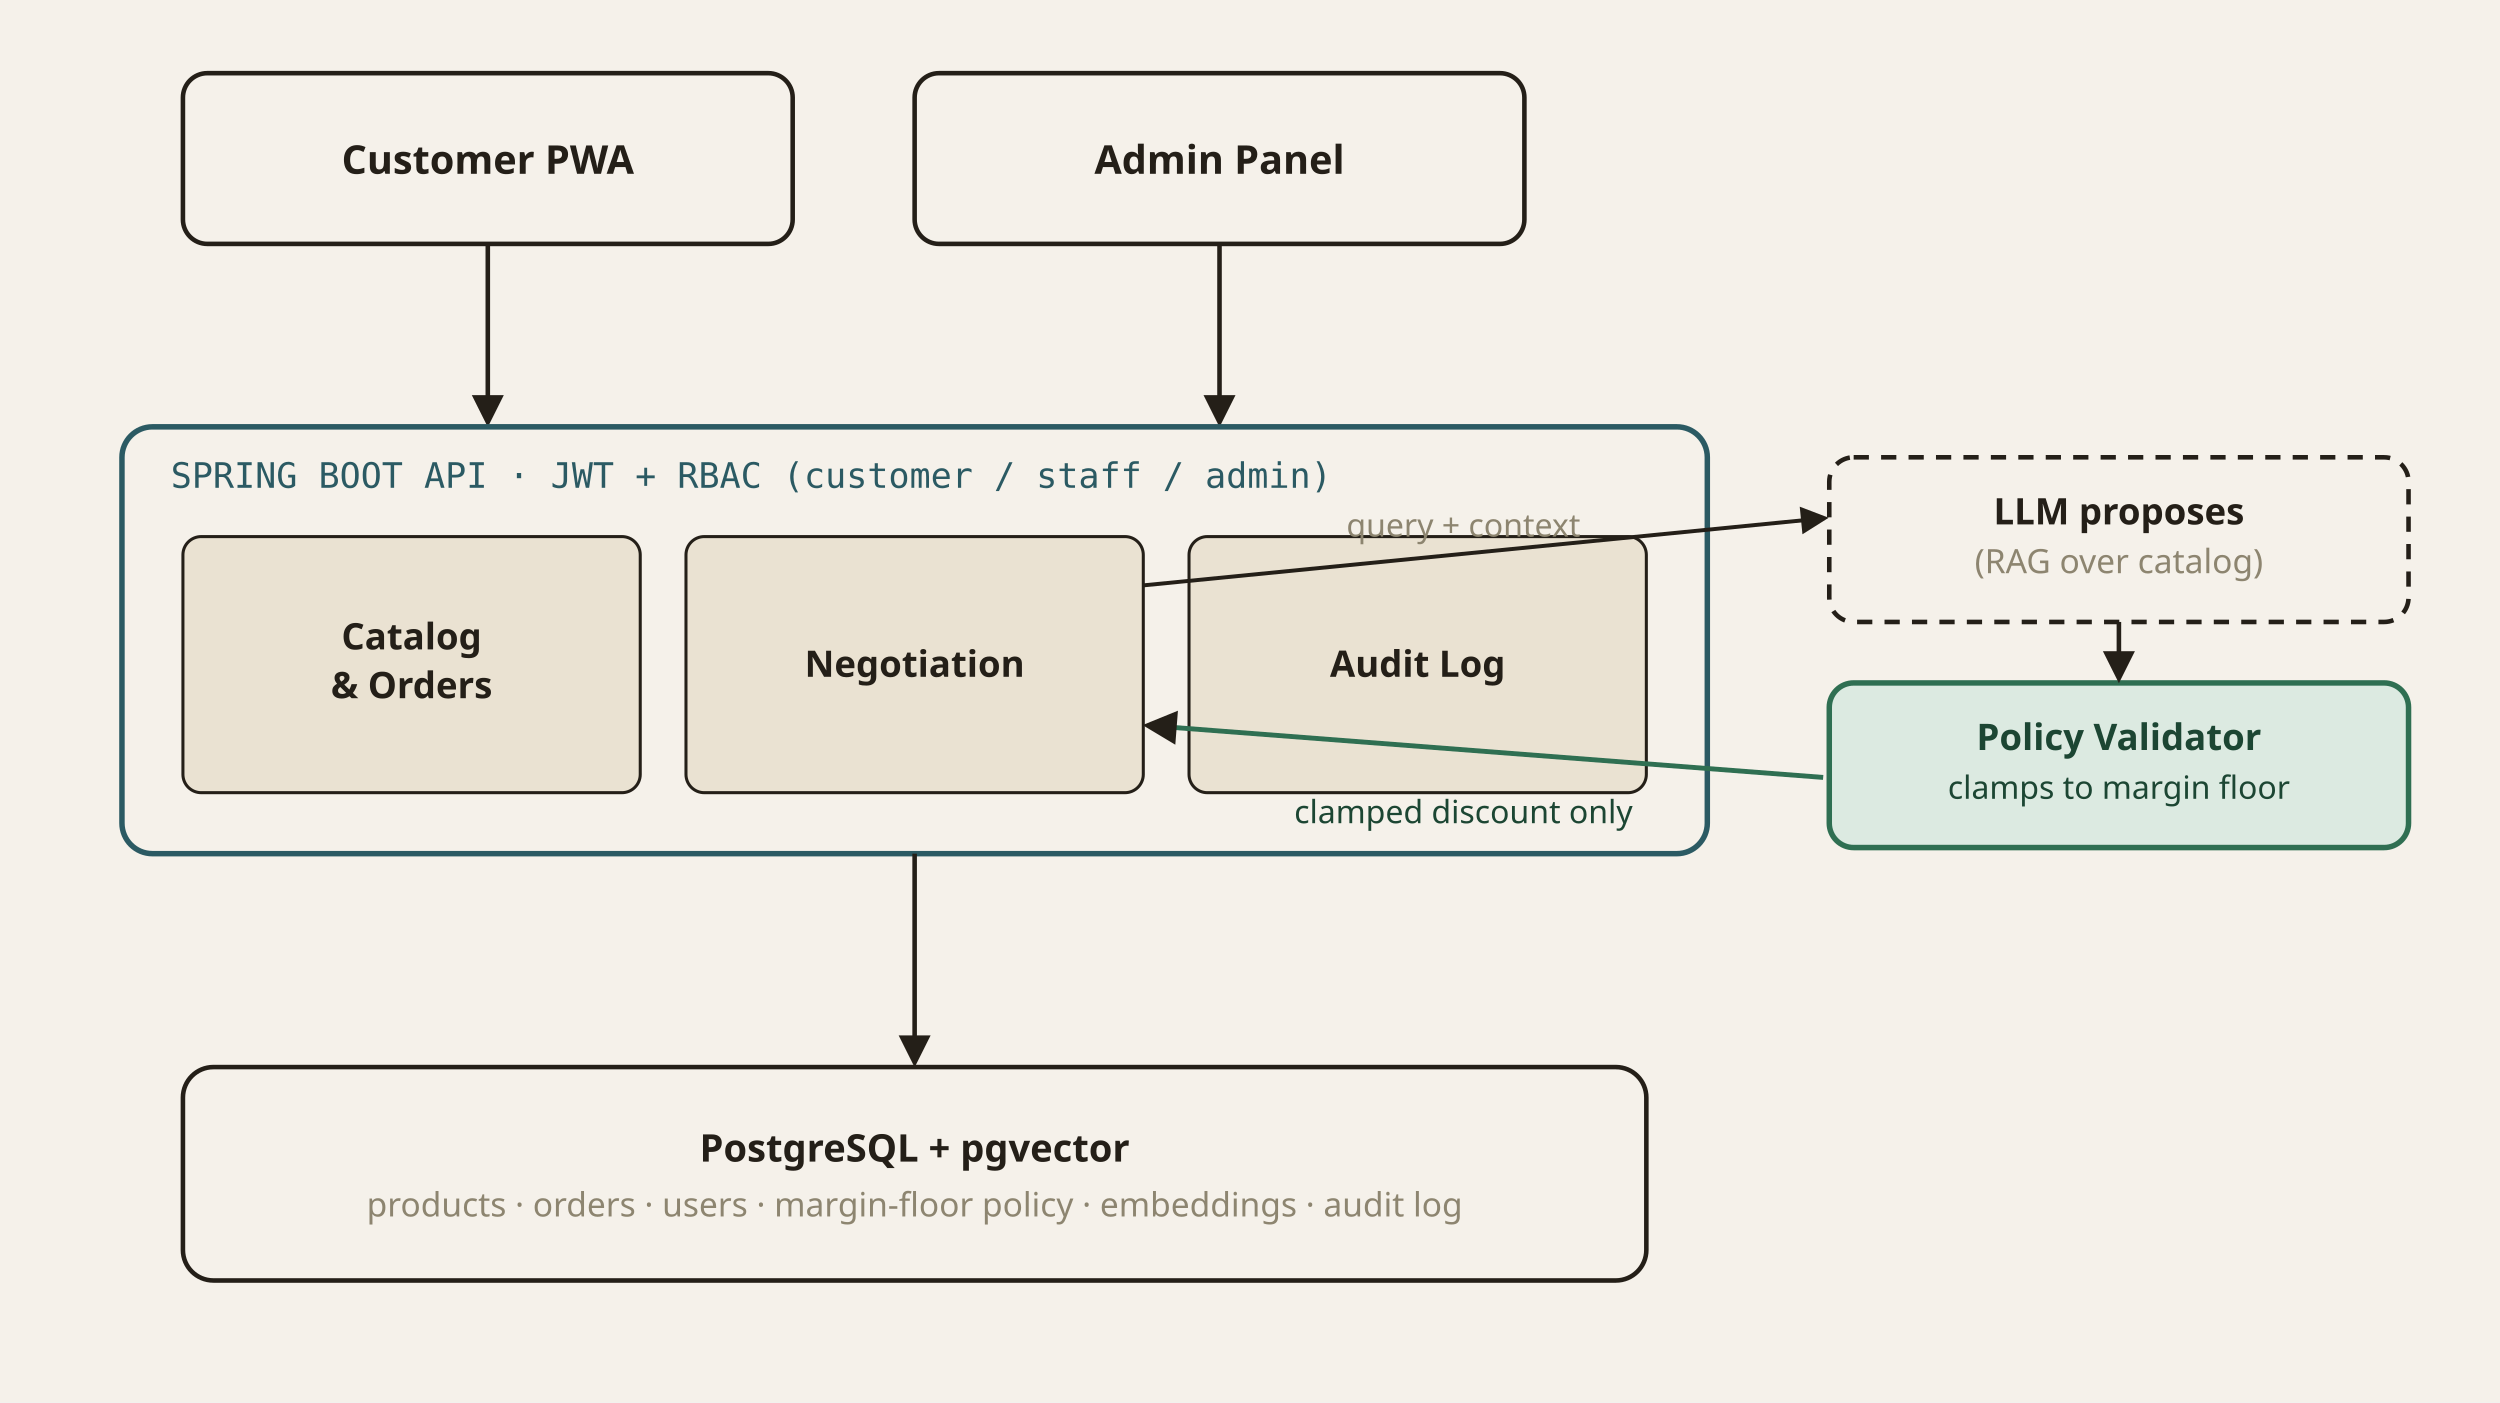
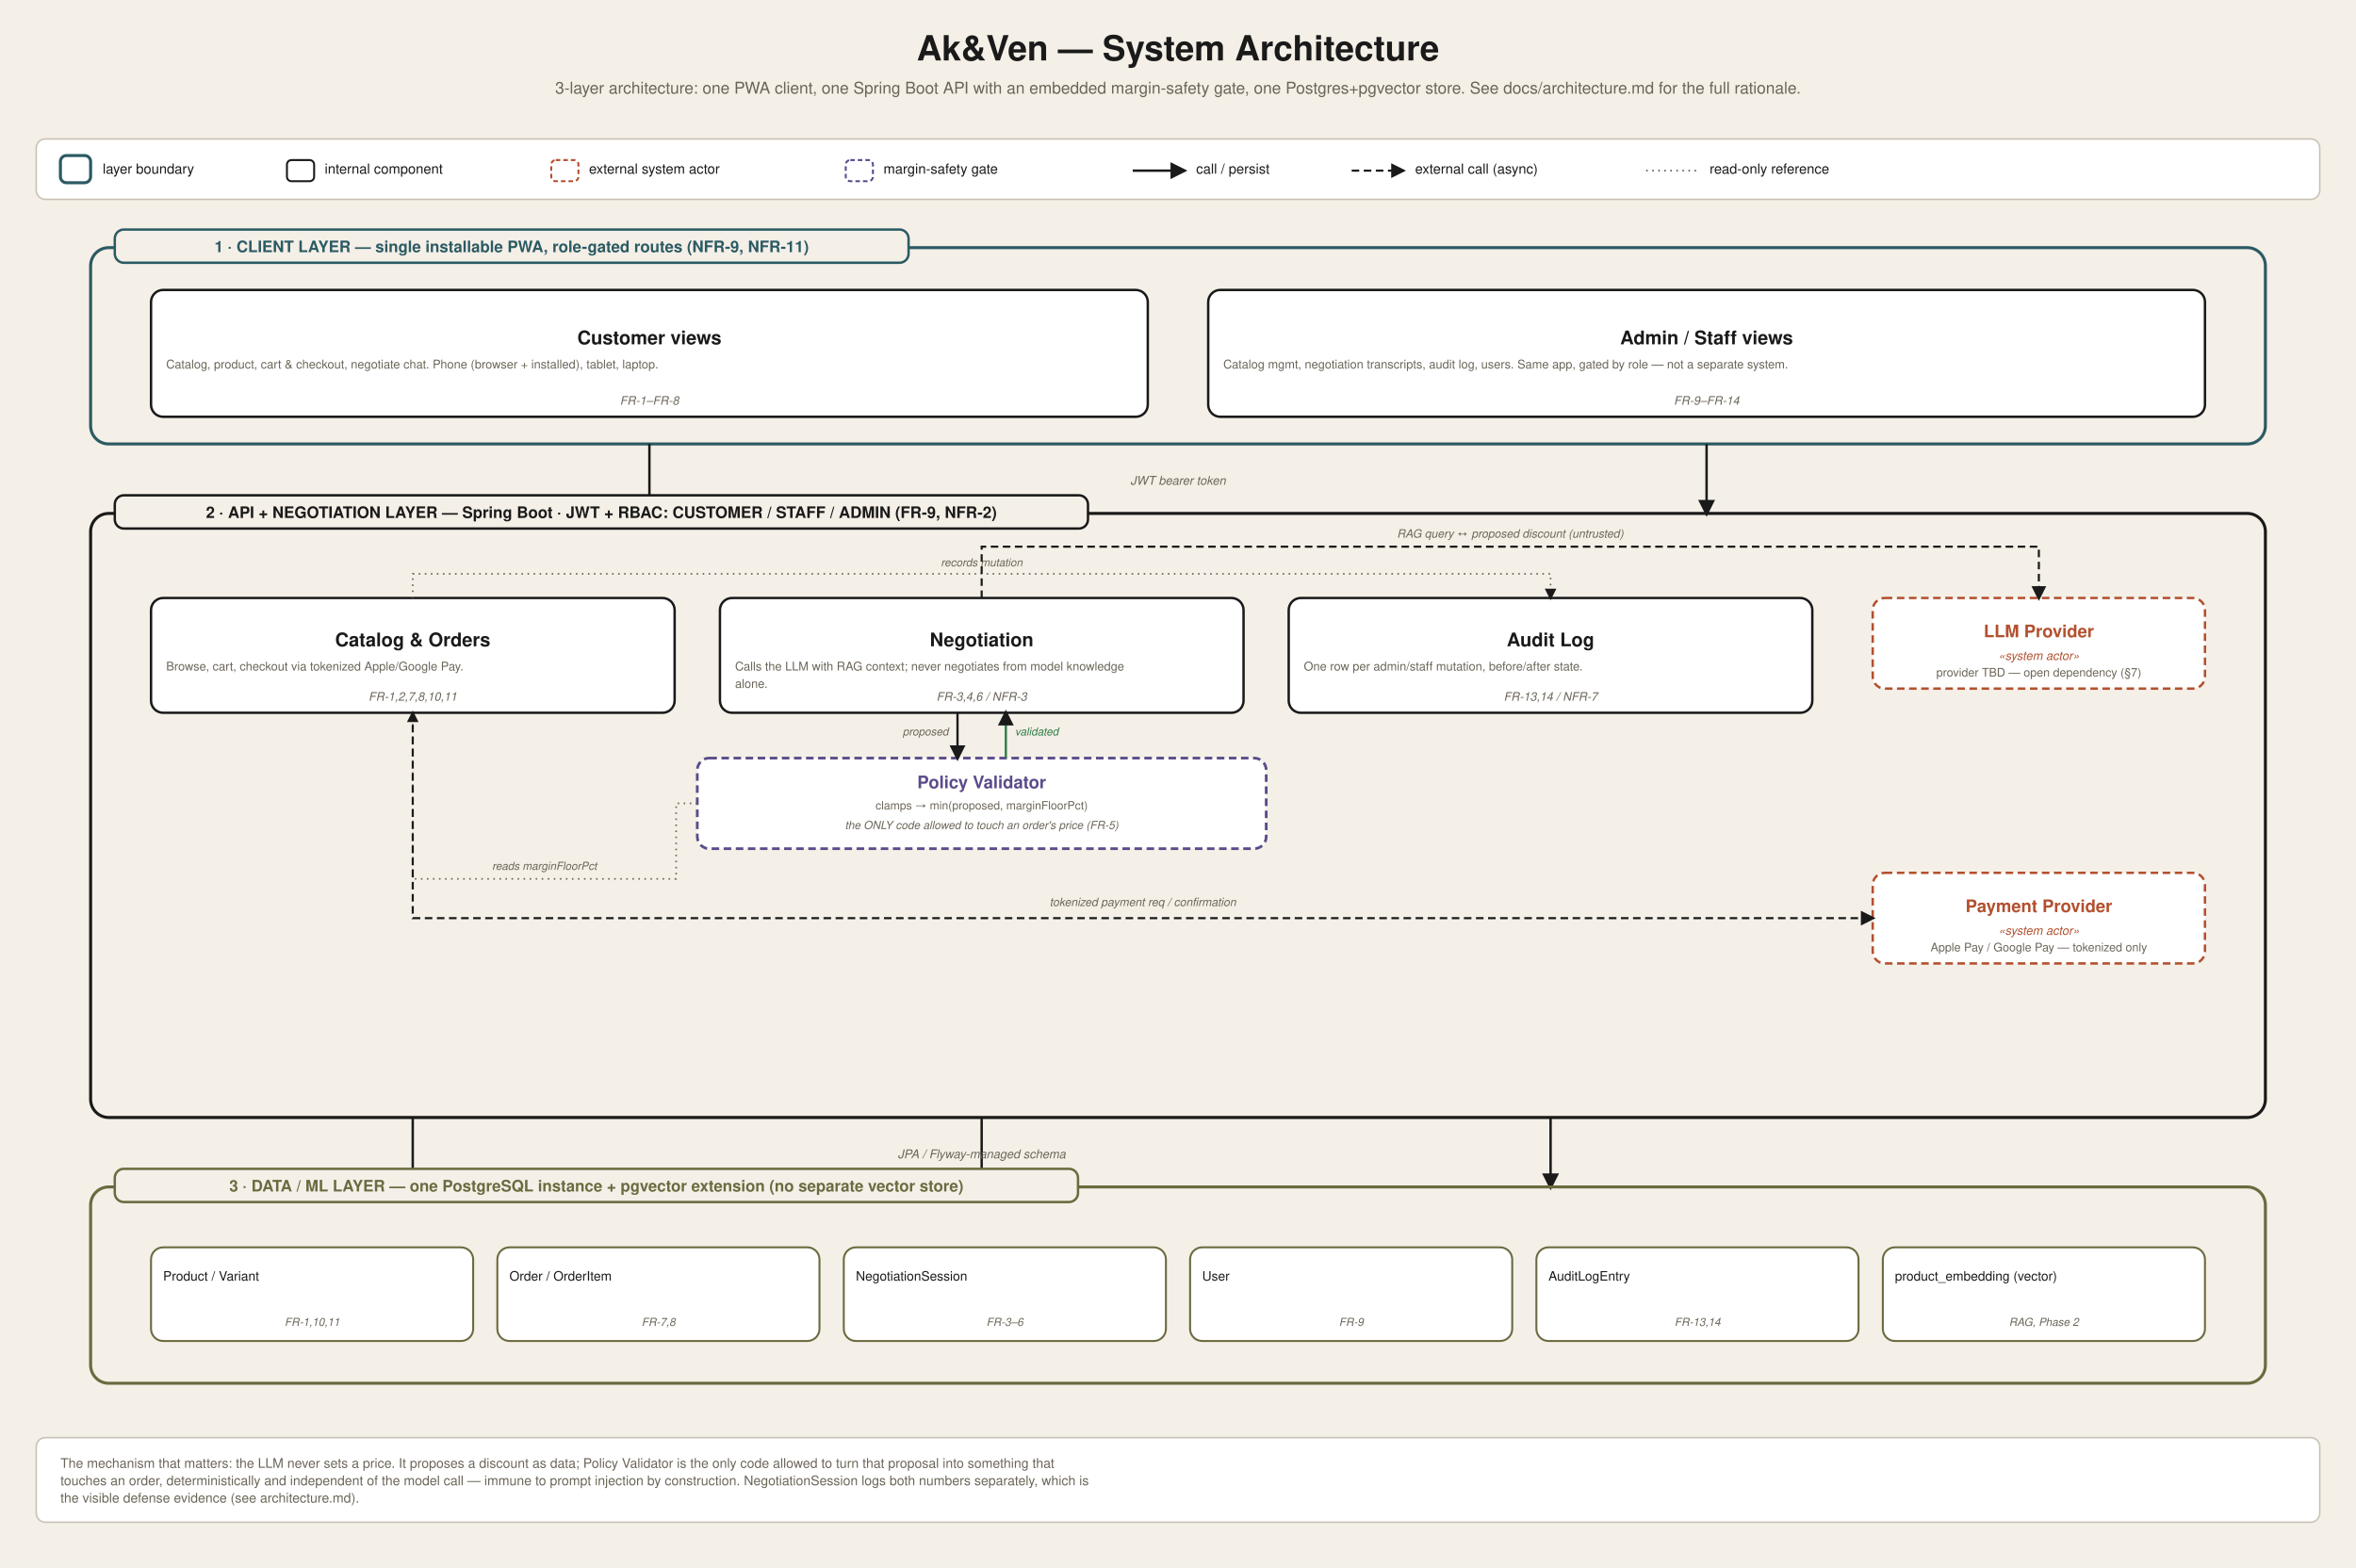
- <svg xmlns="http://www.w3.org/2000/svg" viewBox="0 0 820 460" role="img" aria-label="Customer PWA and Admin Panel both call one Spring Boot API with JWT and role-based access, containing Catalog and Orders, Negotiation, and Audit Log. The Negotiation compartment sends context to an external LLM, which proposes a discount; a Policy Validator checks that proposal against the margin floor before anything reaches Catalog and Orders. Everything persists to one Postgres database with a pgvector extension.">
+ <svg xmlns="http://www.w3.org/2000/svg" width="1560" height="1038" viewBox="0 0 1560 1038" role="img" aria-label="Ak&amp;Ven three-layer architecture: PWA client, Spring Boot API with a Policy Validator gating LLM-proposed discounts before they reach an order, and a single Postgres+pgvector data layer. Payment Provider and LLM Provider are external system actors.">
  <defs>
    <marker id="arrow" viewBox="0 0 10 10" refX="8" refY="5" markerWidth="7" markerHeight="7" orient="auto-start-reverse">
-       <path d="M0,0 L10,5 L0,10 z" fill="#241F18" />
+       <path d="M0,0 L10,5 L0,10 z" fill="#1a1a1a" />
    </marker>
  </defs>
-   <rect width="820" height="460" fill="#F5F1EA" />
-   <rect x="60" y="24" width="200" height="56" rx="8" fill="none" stroke="#241F18" stroke-width="1.5" />
-   <text x="160" y="57" text-anchor="middle" font-family="sans-serif" font-size="13" font-weight="600" fill="#241F18">Customer PWA</text>
-   <rect x="300" y="24" width="200" height="56" rx="8" fill="none" stroke="#241F18" stroke-width="1.5" />
-   <text x="400" y="57" text-anchor="middle" font-family="sans-serif" font-size="13" font-weight="600" fill="#241F18">Admin Panel</text>
-   <line x1="160" y1="80" x2="160" y2="138" stroke="#241F18" stroke-width="1.5" marker-end="url(#arrow)" />
-   <line x1="400" y1="80" x2="400" y2="138" stroke="#241F18" stroke-width="1.5" marker-end="url(#arrow)" />
-   <rect x="40" y="140" width="520" height="140" rx="10" fill="none" stroke="#2B5A63" stroke-width="1.8" />
-   <text x="56" y="160" font-family="monospace" font-size="11.5" fill="#2B5A63">SPRING BOOT API · JWT + RBAC (customer / staff / admin)</text>
-   <rect x="60" y="176" width="150" height="84" rx="6" fill="#EAE2D2" stroke="#241F18" stroke-width="1" />
-   <text x="135" y="213" text-anchor="middle" font-family="sans-serif" font-size="12" font-weight="600" fill="#241F18">Catalog</text>
-   <text x="135" y="229" text-anchor="middle" font-family="sans-serif" font-size="12" font-weight="600" fill="#241F18">&amp; Orders</text>
-   <rect x="225" y="176" width="150" height="84" rx="6" fill="#EAE2D2" stroke="#241F18" stroke-width="1" />
-   <text x="300" y="222" text-anchor="middle" font-family="sans-serif" font-size="12" font-weight="600" fill="#241F18">Negotiation</text>
-   <rect x="390" y="176" width="150" height="84" rx="6" fill="#EAE2D2" stroke="#241F18" stroke-width="1" />
-   <text x="465" y="222" text-anchor="middle" font-family="sans-serif" font-size="12" font-weight="600" fill="#241F18">Audit Log</text>
-   <rect x="600" y="150" width="190" height="54" rx="8" fill="none" stroke="#241F18" stroke-width="1.5" stroke-dasharray="5 4" />
-   <text x="695" y="172" text-anchor="middle" font-family="sans-serif" font-size="12" font-weight="600" fill="#241F18">LLM proposes</text>
-   <text x="695" y="188" text-anchor="middle" font-family="sans-serif" font-size="11" fill="#8D8570">(RAG over catalog)</text>
-   <rect x="600" y="224" width="190" height="54" rx="8" fill="#DCEAE1" stroke="#2F6F52" stroke-width="1.8" />
-   <text x="695" y="246" text-anchor="middle" font-family="sans-serif" font-size="12" font-weight="700" fill="#1C4633">Policy Validator</text>
-   <text x="695" y="262" text-anchor="middle" font-family="sans-serif" font-size="10.5" fill="#1C4633">clamps to margin floor</text>
-   <line x1="695" y1="204" x2="695" y2="222" stroke="#241F18" stroke-width="1.5" marker-end="url(#arrow)" />
-   <line x1="375" y1="192" x2="598" y2="170" stroke="#241F18" stroke-width="1.3" marker-end="url(#arrow)" />
-   <text x="480" y="176" text-anchor="middle" font-family="sans-serif" font-size="10.5" fill="#8D8570">query + context</text>
-   <line x1="598" y1="255" x2="377" y2="238" stroke="#2F6F52" stroke-width="1.6" marker-end="url(#arrow)" />
-   <text x="480" y="270" text-anchor="middle" font-family="sans-serif" font-size="10.5" fill="#1C4633">clamped discount only</text>
-   <line x1="300" y1="280" x2="300" y2="348" stroke="#241F18" stroke-width="1.5" marker-end="url(#arrow)" />
-   <rect x="60" y="350" width="480" height="70" rx="10" fill="none" stroke="#241F18" stroke-width="1.5" />
-   <text x="300" y="381" text-anchor="middle" font-family="sans-serif" font-size="12.5" font-weight="600" fill="#241F18">PostgreSQL + pgvector</text>
-   <text x="300" y="399" text-anchor="middle" font-family="sans-serif" font-size="11" fill="#8D8570">products · orders · users · margin-floor policy · embeddings · audit log</text>
+   <rect x="0" y="0" width="1560" height="1038" fill="#f4efe7" />
+   <text x="780.0" y="40.0" font-family="Helvetica, Arial, sans-serif" font-size="23" font-weight="bold" font-style="normal" fill="#1a1a1a" text-anchor="middle">Ak&amp;Ven — System Architecture</text>
+   <text x="780.0" y="62.0" font-family="Helvetica, Arial, sans-serif" font-size="10.8" font-weight="normal" font-style="normal" fill="#6b6558" text-anchor="middle">3-layer architecture: one PWA client, one Spring Boot API with an embedded margin-safety gate, one Postgres+pgvector store. See docs/architecture.md for the full rationale.</text>
+   <rect x="24.0" y="92.0" width="1512.0" height="40.0" rx="6" fill="#fff" stroke="#c9c2b4" stroke-width="1" />
+   <rect x="40.0" y="103.0" width="20.0" height="18.0" rx="4" fill="none" stroke="#2B5A63" stroke-width="2" />
+   <text x="68.0" y="115.0" font-family="Helvetica, Arial, sans-serif" font-size="9.2" font-weight="normal" font-style="normal" fill="#1a1a1a" text-anchor="start">layer boundary</text>
+   <rect x="190.0" y="106.0" width="18.0" height="14.0" rx="3" fill="#fff" stroke="#1a1a1a" stroke-width="1.3" />
+   <text x="215.0" y="115.0" font-family="Helvetica, Arial, sans-serif" font-size="9.2" font-weight="normal" font-style="normal" fill="#1a1a1a" text-anchor="start">internal component</text>
+   <rect x="365.0" y="106.0" width="18.0" height="14.0" rx="3" fill="#fff" stroke="#b3502f" stroke-width="1.3" stroke-dasharray="3,2" />
+   <text x="390.0" y="115.0" font-family="Helvetica, Arial, sans-serif" font-size="9.2" font-weight="normal" font-style="normal" fill="#1a1a1a" text-anchor="start">external system actor</text>
+   <rect x="560.0" y="106.0" width="18.0" height="14.0" rx="3" fill="#fff" stroke="#5b4b8a" stroke-width="1.3" stroke-dasharray="3,2" />
+   <text x="585.0" y="115.0" font-family="Helvetica, Arial, sans-serif" font-size="9.2" font-weight="normal" font-style="normal" fill="#1a1a1a" text-anchor="start">margin-safety gate</text>
+   <line x1="750.0" y1="113.0" x2="784.0" y2="113.0" stroke="#1a1a1a" stroke-width="1.6" marker-end="url(#arrow)" />
+   <text x="792.0" y="115.0" font-family="Helvetica, Arial, sans-serif" font-size="9.2" font-weight="normal" font-style="normal" fill="#1a1a1a" text-anchor="start">call / persist</text>
+   <line x1="895.0" y1="113.0" x2="929.0" y2="113.0" stroke="#1a1a1a" stroke-width="1.4" stroke-dasharray="5,3" marker-end="url(#arrow)" />
+   <text x="937.0" y="115.0" font-family="Helvetica, Arial, sans-serif" font-size="9.2" font-weight="normal" font-style="normal" fill="#1a1a1a" text-anchor="start">external call (async)</text>
+   <line x1="1090.0" y1="113.0" x2="1124.0" y2="113.0" stroke="#6b6558" stroke-width="1.2" stroke-dasharray="1,3" />
+   <text x="1132.0" y="115.0" font-family="Helvetica, Arial, sans-serif" font-size="9.2" font-weight="normal" font-style="normal" fill="#1a1a1a" text-anchor="start">read-only reference</text>
+   <rect x="60.0" y="164.0" width="1440.0" height="130.0" rx="12" fill="none" stroke="#2B5A63" stroke-width="2" />
+   <rect x="76.0" y="152.0" width="525.6" height="22.0" rx="6" fill="#f4efe7" stroke="#2B5A63" stroke-width="1.6" />
+   <text x="338.8" y="167.0" font-family="Helvetica, Arial, sans-serif" font-size="10.5" font-weight="bold" font-style="normal" fill="#2B5A63" text-anchor="middle">1 · CLIENT LAYER — single installable PWA, role-gated routes (NFR-9, NFR-11)</text>
+   <rect x="100.0" y="192.0" width="660.0" height="84.0" rx="8" fill="#fff" stroke="#1a1a1a" stroke-width="1.6" />
+   <text x="430.0" y="228.0" font-family="Helvetica, Arial, sans-serif" font-size="12.5" font-weight="bold" font-style="normal" fill="#1a1a1a" text-anchor="middle">Customer views</text>
+   <text x="110.0" y="244.0" font-family="Helvetica, Arial, sans-serif" font-size="8" font-weight="normal" font-style="normal" fill="#6b6558" text-anchor="start">Catalog, product, cart &amp; checkout, negotiate chat. Phone (browser + installed), tablet, laptop.</text>
+   <text x="430.0" y="268.0" font-family="Helvetica, Arial, sans-serif" font-size="7.8" font-weight="normal" font-style="italic" fill="#6b6558" text-anchor="middle">FR-1–FR-8</text>
+   <rect x="800.0" y="192.0" width="660.0" height="84.0" rx="8" fill="#fff" stroke="#1a1a1a" stroke-width="1.6" />
+   <text x="1130.0" y="228.0" font-family="Helvetica, Arial, sans-serif" font-size="12.5" font-weight="bold" font-style="normal" fill="#1a1a1a" text-anchor="middle">Admin / Staff views</text>
+   <text x="810.0" y="244.0" font-family="Helvetica, Arial, sans-serif" font-size="8" font-weight="normal" font-style="normal" fill="#6b6558" text-anchor="start">Catalog mgmt, negotiation transcripts, audit log, users. Same app, gated by role — not a separate system.</text>
+   <text x="1130.0" y="268.0" font-family="Helvetica, Arial, sans-serif" font-size="7.8" font-weight="normal" font-style="italic" fill="#6b6558" text-anchor="middle">FR-9–FR-14</text>
+   <line x1="430.0" y1="294.0" x2="430.0" y2="340.0" stroke="#1a1a1a" stroke-width="1.6" marker-end="url(#arrow)" />
+   <line x1="1130.0" y1="294.0" x2="1130.0" y2="340.0" stroke="#1a1a1a" stroke-width="1.6" marker-end="url(#arrow)" />
+   <text x="780.0" y="321.0" font-family="Helvetica, Arial, sans-serif" font-size="8" font-weight="normal" font-style="italic" fill="#6b6558" text-anchor="middle">JWT bearer token</text>
+   <rect x="60.0" y="340.0" width="1440.0" height="400.0" rx="12" fill="none" stroke="#1a1a1a" stroke-width="2" />
+   <rect x="76.0" y="328.0" width="644.4" height="22.0" rx="6" fill="#f4efe7" stroke="#1a1a1a" stroke-width="1.6" />
+   <text x="398.2" y="343.0" font-family="Helvetica, Arial, sans-serif" font-size="10.5" font-weight="bold" font-style="normal" fill="#1a1a1a" text-anchor="middle">2 · API + NEGOTIATION LAYER — Spring Boot · JWT + RBAC: CUSTOMER / STAFF / ADMIN (FR-9, NFR-2)</text>
+   <rect x="100.0" y="396.0" width="346.7" height="76.0" rx="8" fill="#fff" stroke="#1a1a1a" stroke-width="1.6" />
+   <text x="273.3" y="428.0" font-family="Helvetica, Arial, sans-serif" font-size="12.5" font-weight="bold" font-style="normal" fill="#1a1a1a" text-anchor="middle">Catalog &amp; Orders</text>
+   <text x="110.0" y="444.0" font-family="Helvetica, Arial, sans-serif" font-size="8" font-weight="normal" font-style="normal" fill="#6b6558" text-anchor="start">Browse, cart, checkout via tokenized Apple/Google Pay.</text>
+   <text x="273.3" y="464.0" font-family="Helvetica, Arial, sans-serif" font-size="7.8" font-weight="normal" font-style="italic" fill="#6b6558" text-anchor="middle">FR-1,2,7,8,10,11</text>
+   <rect x="476.7" y="396.0" width="346.7" height="76.0" rx="8" fill="#fff" stroke="#1a1a1a" stroke-width="1.6" />
+   <text x="650.0" y="428.0" font-family="Helvetica, Arial, sans-serif" font-size="12.5" font-weight="bold" font-style="normal" fill="#1a1a1a" text-anchor="middle">Negotiation</text>
+   <text x="486.7" y="444.0" font-family="Helvetica, Arial, sans-serif" font-size="8" font-weight="normal" font-style="normal" fill="#6b6558" text-anchor="start">Calls the LLM with RAG context; never negotiates from model knowledge</text>
+   <text x="486.7" y="455.5" font-family="Helvetica, Arial, sans-serif" font-size="8" font-weight="normal" font-style="normal" fill="#6b6558" text-anchor="start">alone.</text>
+   <text x="650.0" y="464.0" font-family="Helvetica, Arial, sans-serif" font-size="7.8" font-weight="normal" font-style="italic" fill="#6b6558" text-anchor="middle">FR-3,4,6 / NFR-3</text>
+   <rect x="853.3" y="396.0" width="346.7" height="76.0" rx="8" fill="#fff" stroke="#1a1a1a" stroke-width="1.6" />
+   <text x="1026.7" y="428.0" font-family="Helvetica, Arial, sans-serif" font-size="12.5" font-weight="bold" font-style="normal" fill="#1a1a1a" text-anchor="middle">Audit Log</text>
+   <text x="863.3" y="444.0" font-family="Helvetica, Arial, sans-serif" font-size="8" font-weight="normal" font-style="normal" fill="#6b6558" text-anchor="start">One row per admin/staff mutation, before/after state.</text>
+   <text x="1026.7" y="464.0" font-family="Helvetica, Arial, sans-serif" font-size="7.8" font-weight="normal" font-style="italic" fill="#6b6558" text-anchor="middle">FR-13,14 / NFR-7</text>
+   <polyline points="273.3,396.0 273.3,380.0 1026.7,380.0 1026.7,396.0" fill="none" stroke="#6b6558" stroke-width="1.1" stroke-dasharray="1,3" marker-end="url(#arrow)" />
+   <text x="650.0" y="375.0" font-family="Helvetica, Arial, sans-serif" font-size="7.3" font-weight="normal" font-style="italic" fill="#6b6558" text-anchor="middle">records mutation</text>
+   <rect x="1240.0" y="396.0" width="220.0" height="60.0" rx="8" fill="#fff" stroke="#b3502f" stroke-width="1.6" stroke-dasharray="5,3" />
+   <text x="1350.0" y="422.0" font-family="Helvetica, Arial, sans-serif" font-size="11.5" font-weight="bold" font-style="normal" fill="#b3502f" text-anchor="middle">LLM Provider</text>
+   <text x="1350.0" y="437.0" font-family="Helvetica, Arial, sans-serif" font-size="8" font-weight="normal" font-style="italic" fill="#b3502f" text-anchor="middle">«system actor»</text>
+   <text x="1350.0" y="448.0" font-family="Helvetica, Arial, sans-serif" font-size="7.8" font-weight="normal" font-style="normal" fill="#6b6558" text-anchor="middle">provider TBD — open dependency (§7)</text>
+   <polyline points="650.0,396.0 650.0,362.0 1350.0,362.0 1350.0,396.0" fill="none" stroke="#1a1a1a" stroke-width="1.4" stroke-dasharray="5,3" marker-end="url(#arrow)" />
+   <text x="1000.0" y="356.0" font-family="Helvetica, Arial, sans-serif" font-size="7.6" font-weight="normal" font-style="italic" fill="#6b6558" text-anchor="middle">RAG query ↔ proposed discount (untrusted)</text>
+   <rect x="461.7" y="502.0" width="376.7" height="60.0" rx="8" fill="#fff" stroke="#5b4b8a" stroke-width="1.8" stroke-dasharray="5,3" />
+   <text x="650.0" y="522.0" font-family="Helvetica, Arial, sans-serif" font-size="11.5" font-weight="bold" font-style="normal" fill="#5b4b8a" text-anchor="middle">Policy Validator</text>
+   <text x="650.0" y="536.0" font-family="Helvetica, Arial, sans-serif" font-size="7.6" font-weight="normal" font-style="normal" fill="#6b6558" text-anchor="middle">clamps → min(proposed, marginFloorPct)</text>
+   <text x="650.0" y="549.0" font-family="Helvetica, Arial, sans-serif" font-size="7.4" font-weight="normal" font-style="italic" fill="#6b6558" text-anchor="middle">the ONLY code allowed to touch an order's price (FR-5)</text>
+   <line x1="634.0" y1="472.0" x2="634.0" y2="502.0" stroke="#1a1a1a" stroke-width="1.5" marker-end="url(#arrow)" />
+   <text x="628.0" y="487.0" font-family="Helvetica, Arial, sans-serif" font-size="7.3" font-weight="normal" font-style="italic" fill="#6b6558" text-anchor="end">proposed</text>
+   <line x1="666.0" y1="502.0" x2="666.0" y2="472.0" stroke="#2e7d46" stroke-width="1.5" marker-end="url(#arrow)" />
+   <text x="672.0" y="487.0" font-family="Helvetica, Arial, sans-serif" font-size="7.3" font-weight="normal" font-style="italic" fill="#2e7d46" text-anchor="start">validated</text>
+   <polyline points="461.7,532.0 447.7,532.0 447.7,582.0 273.3,582.0 273.3,472.0" fill="none" stroke="#6b6558" stroke-width="1.1" stroke-dasharray="1,3" marker-end="url(#arrow)" />
+   <text x="360.5" y="576.0" font-family="Helvetica, Arial, sans-serif" font-size="7.3" font-weight="normal" font-style="italic" fill="#6b6558" text-anchor="middle">reads marginFloorPct</text>
+   <rect x="1240.0" y="578.0" width="220.0" height="60.0" rx="8" fill="#fff" stroke="#b3502f" stroke-width="1.6" stroke-dasharray="5,3" />
+   <text x="1350.0" y="604.0" font-family="Helvetica, Arial, sans-serif" font-size="11.5" font-weight="bold" font-style="normal" fill="#b3502f" text-anchor="middle">Payment Provider</text>
+   <text x="1350.0" y="619.0" font-family="Helvetica, Arial, sans-serif" font-size="8" font-weight="normal" font-style="italic" fill="#b3502f" text-anchor="middle">«system actor»</text>
+   <text x="1350.0" y="630.0" font-family="Helvetica, Arial, sans-serif" font-size="7.8" font-weight="normal" font-style="normal" fill="#6b6558" text-anchor="middle">Apple Pay / Google Pay — tokenized only</text>
+   <polyline points="273.3,472.0 273.3,608.0 1240.0,608.0" fill="none" stroke="#1a1a1a" stroke-width="1.4" stroke-dasharray="5,3" marker-end="url(#arrow)" />
+   <text x="756.7" y="600.0" font-family="Helvetica, Arial, sans-serif" font-size="7.6" font-weight="normal" font-style="italic" fill="#6b6558" text-anchor="middle">tokenized payment req / confirmation</text>
+   <line x1="273.3" y1="740.0" x2="273.3" y2="786.0" stroke="#1a1a1a" stroke-width="1.6" marker-end="url(#arrow)" />
+   <line x1="650.0" y1="740.0" x2="650.0" y2="786.0" stroke="#1a1a1a" stroke-width="1.6" marker-end="url(#arrow)" />
+   <line x1="1026.7" y1="740.0" x2="1026.7" y2="786.0" stroke="#1a1a1a" stroke-width="1.6" marker-end="url(#arrow)" />
+   <text x="650.0" y="767.0" font-family="Helvetica, Arial, sans-serif" font-size="8" font-weight="normal" font-style="italic" fill="#6b6558" text-anchor="middle">JPA / Flyway-managed schema</text>
+   <rect x="60.0" y="786.0" width="1440.0" height="130.0" rx="12" fill="none" stroke="#6b6a3f" stroke-width="2" />
+   <rect x="76.0" y="774.0" width="637.8" height="22.0" rx="6" fill="#f4efe7" stroke="#6b6a3f" stroke-width="1.6" />
+   <text x="394.9" y="789.0" font-family="Helvetica, Arial, sans-serif" font-size="10.5" font-weight="bold" font-style="normal" fill="#6b6a3f" text-anchor="middle">3 · DATA / ML LAYER — one PostgreSQL instance + pgvector extension (no separate vector store)</text>
+   <rect x="100.0" y="826.0" width="213.3" height="62.0" rx="8" fill="#fff" stroke="#6b6a3f" stroke-width="1.3" />
+   <text x="108.0" y="848.0" font-family="Helvetica, Arial, sans-serif" font-size="8.6" font-weight="normal" font-style="normal" fill="#1a1a1a" text-anchor="start">Product / Variant</text>
+   <text x="206.7" y="878.0" font-family="Helvetica, Arial, sans-serif" font-size="7.3" font-weight="normal" font-style="italic" fill="#6b6558" text-anchor="middle">FR-1,10,11</text>
+   <rect x="329.3" y="826.0" width="213.3" height="62.0" rx="8" fill="#fff" stroke="#6b6a3f" stroke-width="1.3" />
+   <text x="337.3" y="848.0" font-family="Helvetica, Arial, sans-serif" font-size="8.6" font-weight="normal" font-style="normal" fill="#1a1a1a" text-anchor="start">Order / OrderItem</text>
+   <text x="436.0" y="878.0" font-family="Helvetica, Arial, sans-serif" font-size="7.3" font-weight="normal" font-style="italic" fill="#6b6558" text-anchor="middle">FR-7,8</text>
+   <rect x="558.7" y="826.0" width="213.3" height="62.0" rx="8" fill="#fff" stroke="#6b6a3f" stroke-width="1.3" />
+   <text x="566.7" y="848.0" font-family="Helvetica, Arial, sans-serif" font-size="8.6" font-weight="normal" font-style="normal" fill="#1a1a1a" text-anchor="start">NegotiationSession</text>
+   <text x="665.3" y="878.0" font-family="Helvetica, Arial, sans-serif" font-size="7.3" font-weight="normal" font-style="italic" fill="#6b6558" text-anchor="middle">FR-3–6</text>
+   <rect x="788.0" y="826.0" width="213.3" height="62.0" rx="8" fill="#fff" stroke="#6b6a3f" stroke-width="1.3" />
+   <text x="796.0" y="848.0" font-family="Helvetica, Arial, sans-serif" font-size="8.6" font-weight="normal" font-style="normal" fill="#1a1a1a" text-anchor="start">User</text>
+   <text x="894.7" y="878.0" font-family="Helvetica, Arial, sans-serif" font-size="7.3" font-weight="normal" font-style="italic" fill="#6b6558" text-anchor="middle">FR-9</text>
+   <rect x="1017.3" y="826.0" width="213.3" height="62.0" rx="8" fill="#fff" stroke="#6b6a3f" stroke-width="1.3" />
+   <text x="1025.3" y="848.0" font-family="Helvetica, Arial, sans-serif" font-size="8.6" font-weight="normal" font-style="normal" fill="#1a1a1a" text-anchor="start">AuditLogEntry</text>
+   <text x="1124.0" y="878.0" font-family="Helvetica, Arial, sans-serif" font-size="7.3" font-weight="normal" font-style="italic" fill="#6b6558" text-anchor="middle">FR-13,14</text>
+   <rect x="1246.7" y="826.0" width="213.3" height="62.0" rx="8" fill="#fff" stroke="#6b6a3f" stroke-width="1.3" />
+   <text x="1254.7" y="848.0" font-family="Helvetica, Arial, sans-serif" font-size="8.6" font-weight="normal" font-style="normal" fill="#1a1a1a" text-anchor="start">product_embedding (vector)</text>
+   <text x="1353.3" y="878.0" font-family="Helvetica, Arial, sans-serif" font-size="7.3" font-weight="normal" font-style="italic" fill="#6b6558" text-anchor="middle">RAG, Phase 2</text>
+   <rect x="24.0" y="952.0" width="1512.0" height="56.0" rx="6" fill="#fff" stroke="#c9c2b4" stroke-width="1" />
+   <text x="40.0" y="972.0" font-family="Helvetica, Arial, sans-serif" font-size="8.8" font-weight="normal" font-style="normal" fill="#6b6558" text-anchor="start">The mechanism that matters: the LLM never sets a price. It proposes a discount as data; Policy Validator is the only code allowed to turn that proposal into something that</text>
+   <text x="40.0" y="983.5" font-family="Helvetica, Arial, sans-serif" font-size="8.8" font-weight="normal" font-style="normal" fill="#6b6558" text-anchor="start">touches an order, deterministically and independent of the model call — immune to prompt injection by construction. NegotiationSession logs both numbers separately, which is</text>
+   <text x="40.0" y="995.0" font-family="Helvetica, Arial, sans-serif" font-size="8.8" font-weight="normal" font-style="normal" fill="#6b6558" text-anchor="start">the visible defense evidence (see architecture.md).</text>
</svg>
